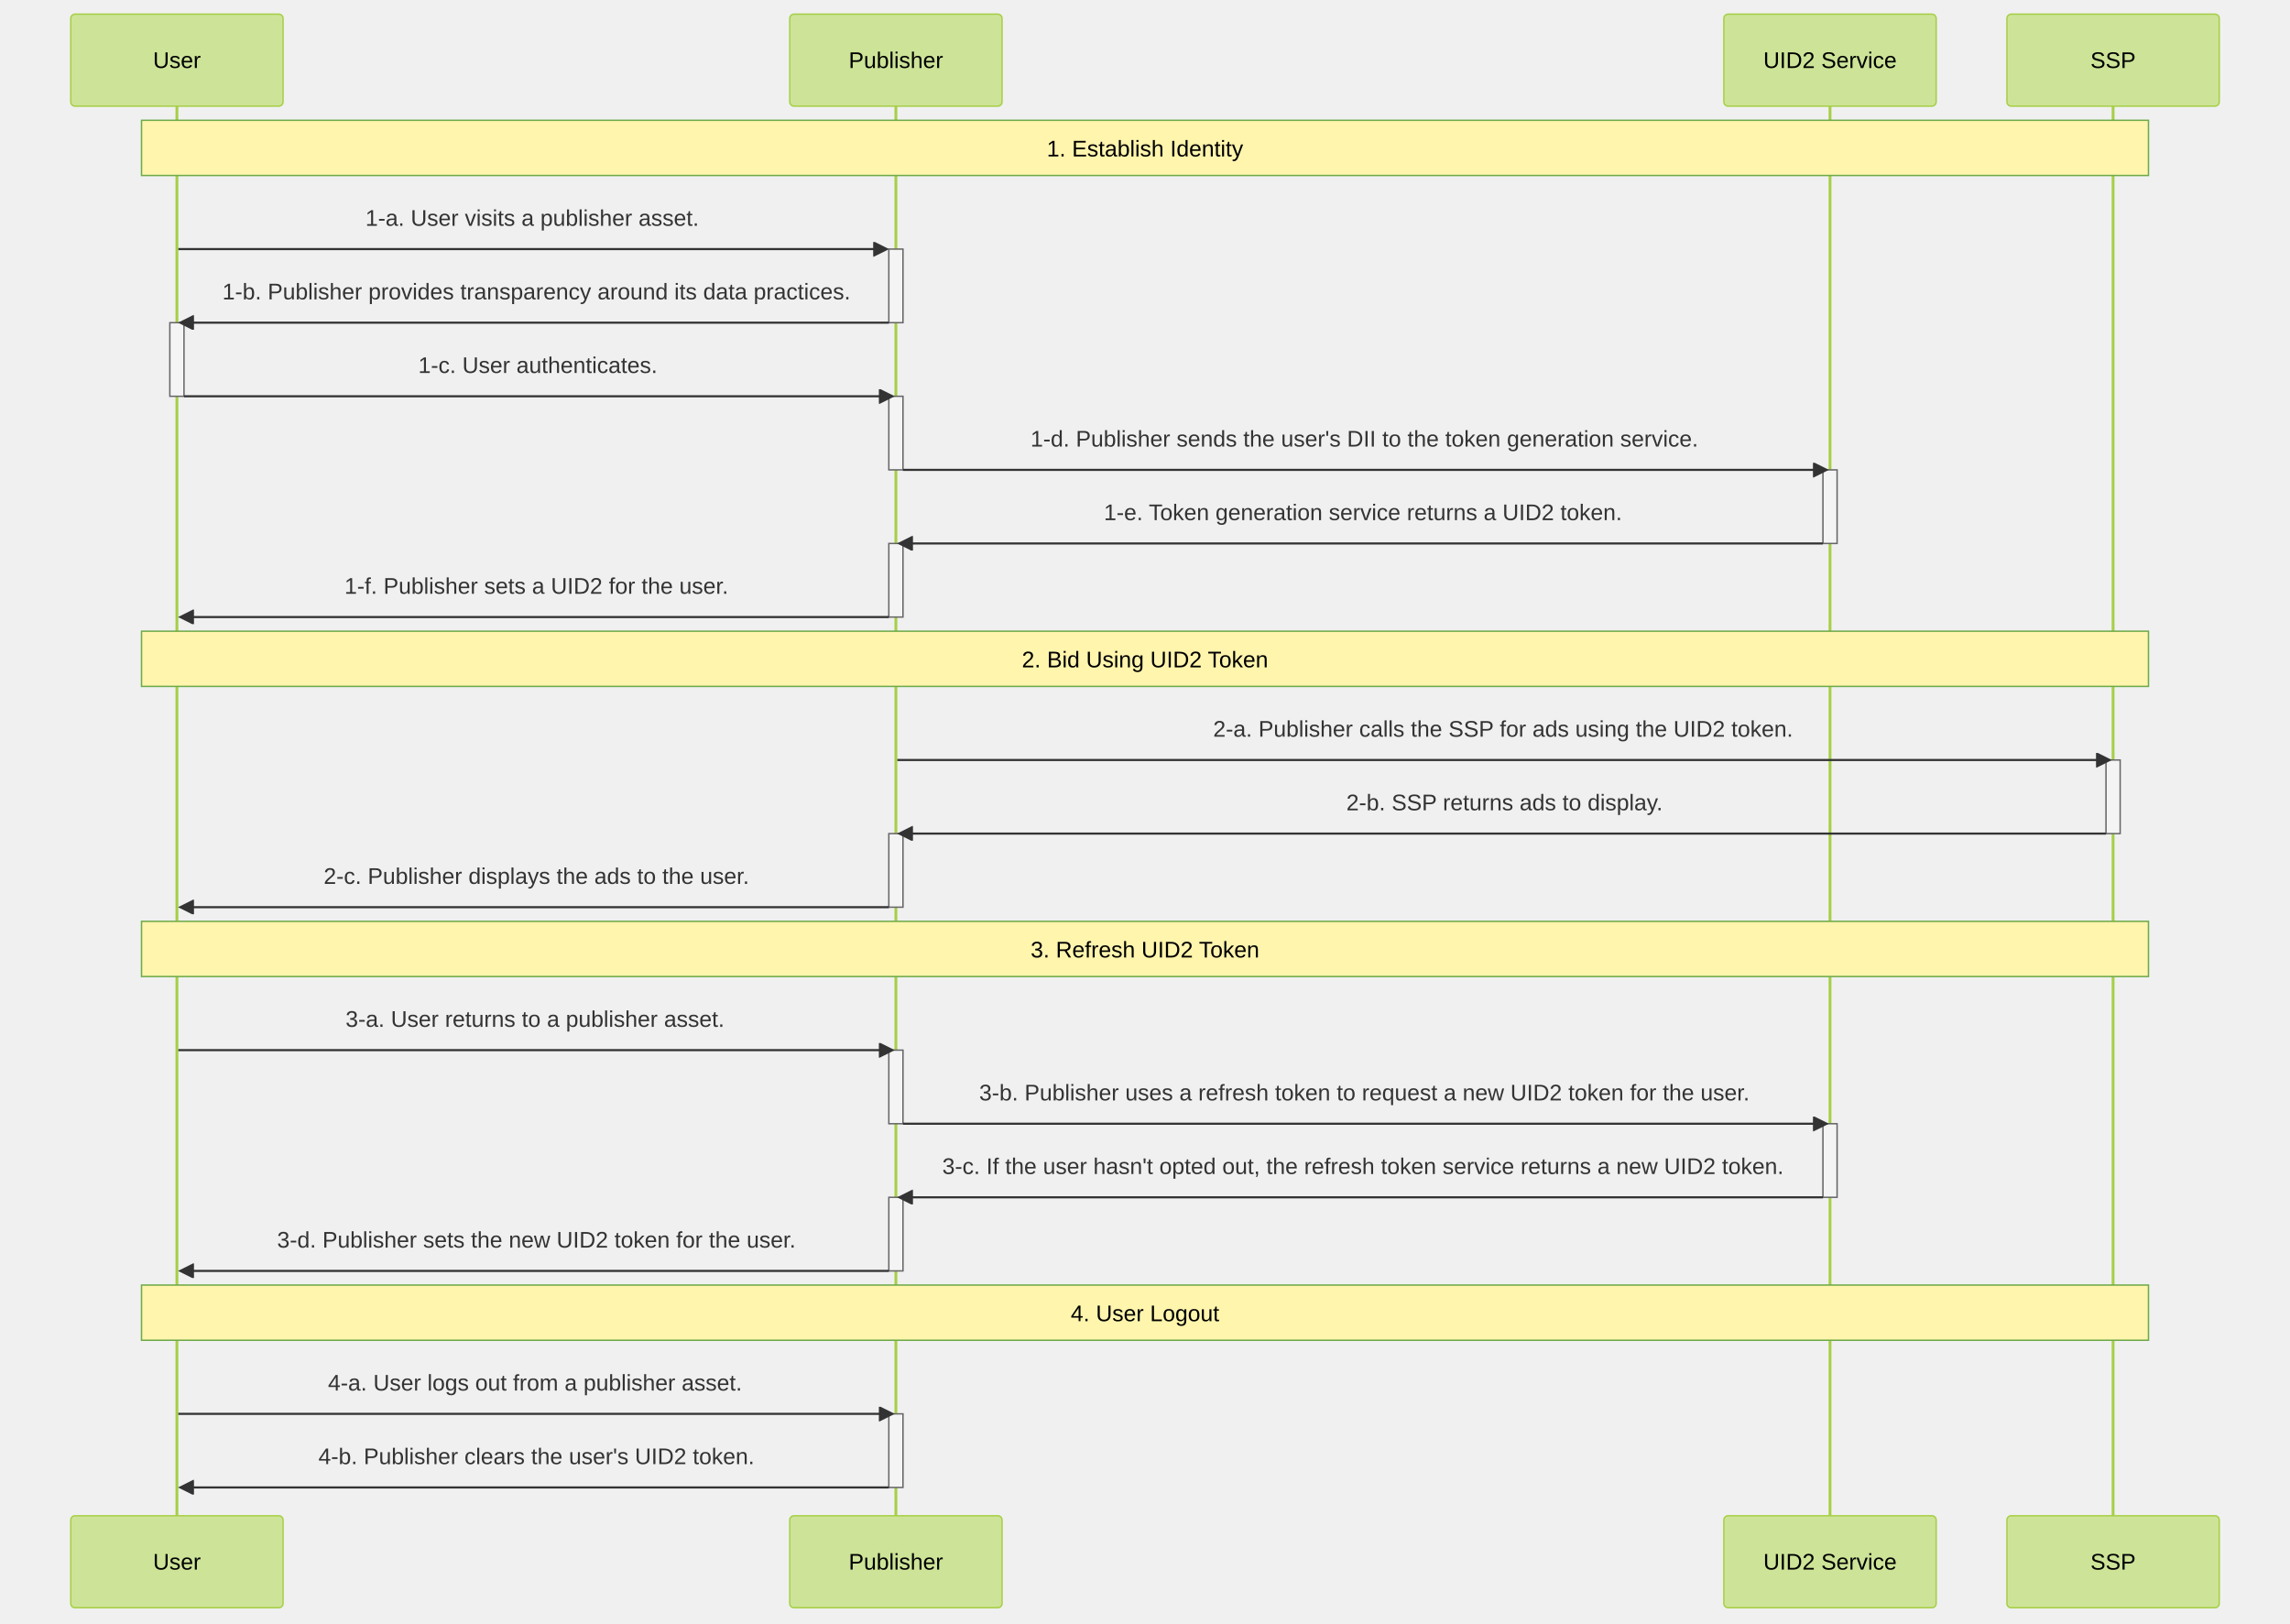
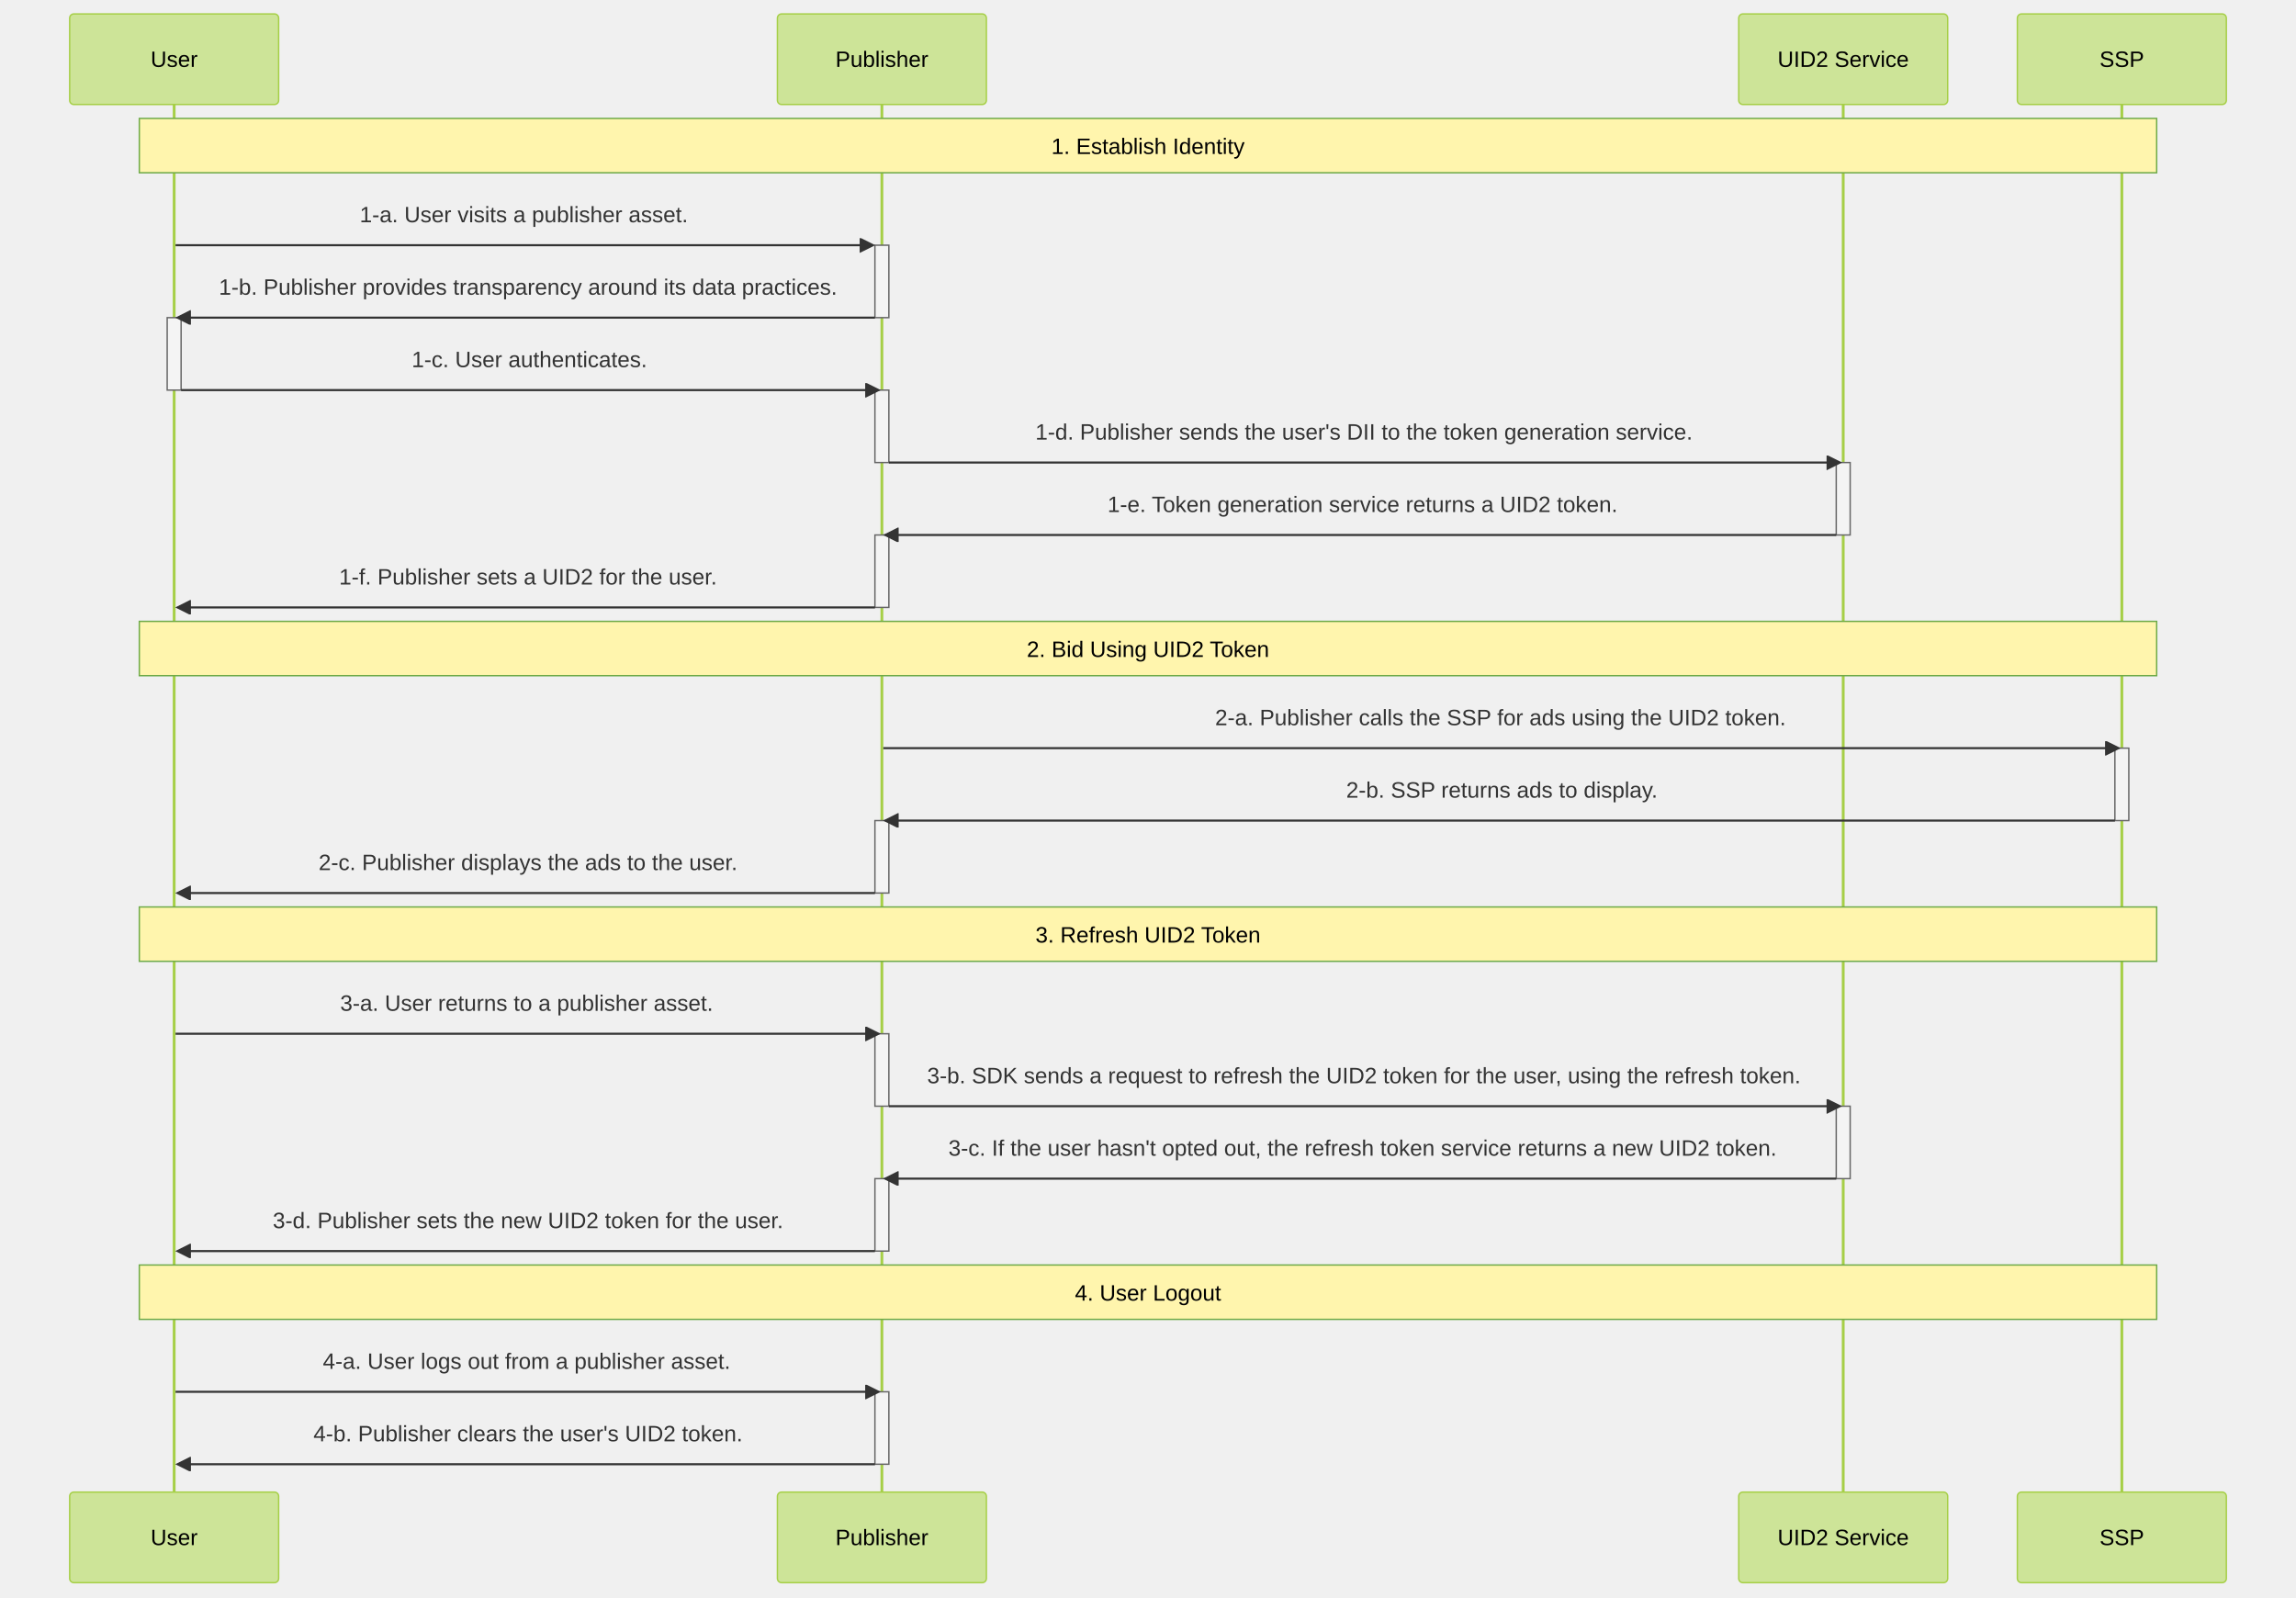
- <svg xmlns="http://www.w3.org/2000/svg" aria-roledescription="sequence" role="graphics-document document" viewBox="-50 -10 1618 1147" style="max-width: 100%;" width="100%" id="graph-div" height="100%">
+ <svg xmlns="http://www.w3.org/2000/svg" aria-roledescription="sequence" role="graphics-document document" viewBox="-50 -10 1648 1147" style="max-width: 100%;" width="100%" id="graph-div" height="100%">
  <g>
-     <rect class="actor actor-bottom" ry="3" rx="3" name="SSP" height="65" width="150" stroke="#666" fill="#eaeaea" y="1061" x="1368" />
-     <text style="text-anchor: middle; font-size: 16px; font-weight: 400;" class="actor" alignment-baseline="central" dominant-baseline="central" y="1093.5" x="1443">
-       <tspan dy="0" x="1443">SSP</tspan>
+     <rect class="actor actor-bottom" ry="3" rx="3" name="SSP" height="65" width="150" stroke="#666" fill="#eaeaea" y="1061" x="1398" />
+     <text style="text-anchor: middle; font-size: 16px; font-weight: 400;" class="actor" alignment-baseline="central" dominant-baseline="central" y="1093.5" x="1473">
+       <tspan dy="0" x="1473">SSP</tspan>
    </text>
  </g>
  <g>
-     <rect class="actor actor-bottom" ry="3" rx="3" name="UID2" height="65" width="150" stroke="#666" fill="#eaeaea" y="1061" x="1168" />
-     <text style="text-anchor: middle; font-size: 16px; font-weight: 400;" class="actor" alignment-baseline="central" dominant-baseline="central" y="1093.5" x="1243">
-       <tspan dy="0" x="1243">UID2 Service</tspan>
+     <rect class="actor actor-bottom" ry="3" rx="3" name="UID2" height="65" width="150" stroke="#666" fill="#eaeaea" y="1061" x="1198" />
+     <text style="text-anchor: middle; font-size: 16px; font-weight: 400;" class="actor" alignment-baseline="central" dominant-baseline="central" y="1093.5" x="1273">
+       <tspan dy="0" x="1273">UID2 Service</tspan>
    </text>
  </g>
  <g>
    <rect class="actor actor-bottom" ry="3" rx="3" name="P" height="65" width="150" stroke="#666" fill="#eaeaea" y="1061" x="508" />
    <text style="text-anchor: middle; font-size: 16px; font-weight: 400;" class="actor" alignment-baseline="central" dominant-baseline="central" y="1093.5" x="583">
      <tspan dy="0" x="583">Publisher</tspan>
    </text>
  </g>
  <g>
    <rect class="actor actor-bottom" ry="3" rx="3" name="U" height="65" width="150" stroke="#666" fill="#eaeaea" y="1061" x="0" />
    <text style="text-anchor: middle; font-size: 16px; font-weight: 400;" class="actor" alignment-baseline="central" dominant-baseline="central" y="1093.5" x="75">
      <tspan dy="0" x="75">User</tspan>
    </text>
  </g>
  <g>
-     <line stroke="#999" stroke-width="0.5px" class="200" y2="1061" x2="1443" y1="5" x1="1443" id="actor7" />
-     <g id="root-7">
-       <rect class="actor actor-top" ry="3" rx="3" name="SSP" height="65" width="150" stroke="#666" fill="#eaeaea" y="0" x="1368" />
-       <text style="text-anchor: middle; font-size: 16px; font-weight: 400;" class="actor" alignment-baseline="central" dominant-baseline="central" y="32.5" x="1443">
-         <tspan dy="0" x="1443">SSP</tspan>
+     <line stroke="#999" stroke-width="0.5px" class="200" y2="1061" x2="1473" y1="5" x1="1473" id="actor339" />
+     <g id="root-339">
+       <rect class="actor actor-top" ry="3" rx="3" name="SSP" height="65" width="150" stroke="#666" fill="#eaeaea" y="0" x="1398" />
+       <text style="text-anchor: middle; font-size: 16px; font-weight: 400;" class="actor" alignment-baseline="central" dominant-baseline="central" y="32.5" x="1473">
+         <tspan dy="0" x="1473">SSP</tspan>
      </text>
    </g>
  </g>
  <g>
-     <line stroke="#999" stroke-width="0.5px" class="200" y2="1061" x2="1243" y1="5" x1="1243" id="actor6" />
-     <g id="root-6">
-       <rect class="actor actor-top" ry="3" rx="3" name="UID2" height="65" width="150" stroke="#666" fill="#eaeaea" y="0" x="1168" />
-       <text style="text-anchor: middle; font-size: 16px; font-weight: 400;" class="actor" alignment-baseline="central" dominant-baseline="central" y="32.5" x="1243">
-         <tspan dy="0" x="1243">UID2 Service</tspan>
+     <line stroke="#999" stroke-width="0.5px" class="200" y2="1061" x2="1273" y1="5" x1="1273" id="actor338" />
+     <g id="root-338">
+       <rect class="actor actor-top" ry="3" rx="3" name="UID2" height="65" width="150" stroke="#666" fill="#eaeaea" y="0" x="1198" />
+       <text style="text-anchor: middle; font-size: 16px; font-weight: 400;" class="actor" alignment-baseline="central" dominant-baseline="central" y="32.5" x="1273">
+         <tspan dy="0" x="1273">UID2 Service</tspan>
      </text>
    </g>
  </g>
  <g>
-     <line stroke="#999" stroke-width="0.5px" class="200" y2="1061" x2="583" y1="5" x1="583" id="actor5" />
-     <g id="root-5">
+     <line stroke="#999" stroke-width="0.5px" class="200" y2="1061" x2="583" y1="5" x1="583" id="actor337" />
+     <g id="root-337">
      <rect class="actor actor-top" ry="3" rx="3" name="P" height="65" width="150" stroke="#666" fill="#eaeaea" y="0" x="508" />
      <text style="text-anchor: middle; font-size: 16px; font-weight: 400;" class="actor" alignment-baseline="central" dominant-baseline="central" y="32.5" x="583">
        <tspan dy="0" x="583">Publisher</tspan>
      </text>
    </g>
  </g>
  <g>
-     <line stroke="#999" stroke-width="0.5px" class="200" y2="1061" x2="75" y1="5" x1="75" id="actor4" />
-     <g id="root-4">
+     <line stroke="#999" stroke-width="0.5px" class="200" y2="1061" x2="75" y1="5" x1="75" id="actor336" />
+     <g id="root-336">
      <rect class="actor actor-top" ry="3" rx="3" name="U" height="65" width="150" stroke="#666" fill="#eaeaea" y="0" x="0" />
      <text style="text-anchor: middle; font-size: 16px; font-weight: 400;" class="actor" alignment-baseline="central" dominant-baseline="central" y="32.5" x="75">
        <tspan dy="0" x="75">User</tspan>
      </text>
    </g>
  </g>
  <style>#graph-div{font-family:"trebuchet ms",verdana,arial,sans-serif;font-size:16px;fill:#000000;}#graph-div .error-icon{fill:#552222;}#graph-div .error-text{fill:#552222;stroke:#552222;}#graph-div .edge-thickness-normal{stroke-width:2px;}#graph-div .edge-thickness-thick{stroke-width:3.5px;}#graph-div .edge-pattern-solid{stroke-dasharray:0;}#graph-div .edge-pattern-dashed{stroke-dasharray:3;}#graph-div .edge-pattern-dotted{stroke-dasharray:2;}#graph-div .marker{fill:#000000;stroke:#000000;}#graph-div .marker.cross{stroke:#000000;}#graph-div svg{font-family:"trebuchet ms",verdana,arial,sans-serif;font-size:16px;}#graph-div .actor{stroke:hsl(78.158, 58.462%, 54.51%);fill:#cde498;}#graph-div text.actor&gt;tspan{fill:black;stroke:none;}#graph-div .actor-line{stroke:grey;}#graph-div .messageLine0{stroke-width:1.5;stroke-dasharray:none;stroke:#333;}#graph-div .messageLine1{stroke-width:1.5;stroke-dasharray:2,2;stroke:#333;}#graph-div #arrowhead path{fill:#333;stroke:#333;}#graph-div .sequenceNumber{fill:white;}#graph-div #sequencenumber{fill:#333;}#graph-div #crosshead path{fill:#333;stroke:#333;}#graph-div .messageText{fill:#333;stroke:none;}#graph-div .labelBox{stroke:#326932;fill:#cde498;}#graph-div .labelText,#graph-div .labelText&gt;tspan{fill:black;stroke:none;}#graph-div .loopText,#graph-div .loopText&gt;tspan{fill:black;stroke:none;}#graph-div .loopLine{stroke-width:2px;stroke-dasharray:2,2;stroke:#326932;fill:#326932;}#graph-div .note{stroke:#6eaa49;fill:#fff5ad;}#graph-div .noteText,#graph-div .noteText&gt;tspan{fill:black;stroke:none;}#graph-div .activation0{fill:#f4f4f4;stroke:#666;}#graph-div .activation1{fill:#f4f4f4;stroke:#666;}#graph-div .activation2{fill:#f4f4f4;stroke:#666;}#graph-div .actorPopupMenu{position:absolute;}#graph-div .actorPopupMenuPanel{position:absolute;fill:#cde498;box-shadow:0px 8px 16px 0px rgba(0,0,0,0.2);filter:drop-shadow(3px 5px 2px rgb(0 0 0 / 0.4));}#graph-div .actor-man line{stroke:hsl(78.158, 58.462%, 54.51%);fill:#cde498;}#graph-div .actor-man circle,#graph-div line{stroke:hsl(78.158, 58.462%, 54.51%);fill:#cde498;stroke-width:2px;}#graph-div :root{--mermaid-font-family:"trebuchet ms",verdana,arial,sans-serif;}</style>
  <g />
  <defs>
    <symbol height="24" width="24" id="computer">
      <path d="M2 2v13h20v-13h-20zm18 11h-16v-9h16v9zm-10.228 6l.466-1h3.524l.467 1h-4.457zm14.228 3h-24l2-6h2.104l-1.33 4h18.45l-1.297-4h2.073l2 6zm-5-10h-14v-7h14v7z" transform="scale(.5)" />
    </symbol>
  </defs>
  <defs>
    <symbol clip-rule="evenodd" fill-rule="evenodd" id="database">
      <path d="M12.258.001l.256.004.255.005.253.008.251.01.249.012.247.015.246.016.242.019.241.02.239.023.236.024.233.027.231.028.229.031.225.032.223.034.22.036.217.038.214.04.211.041.208.043.205.045.201.046.198.048.194.05.191.051.187.053.183.054.18.056.175.057.172.059.168.06.163.061.16.063.155.064.15.066.074.033.073.033.071.034.07.034.069.035.068.035.067.035.066.035.064.036.064.036.062.036.06.036.06.037.058.037.058.037.055.038.055.038.053.038.052.038.051.039.05.039.048.039.047.039.045.04.044.04.043.04.041.04.04.041.039.041.037.041.036.041.034.041.033.042.032.042.03.042.029.042.027.042.026.043.024.043.023.043.021.043.02.043.018.044.017.043.015.044.013.044.012.044.011.045.009.044.007.045.006.045.004.045.002.045.001.045v17l-.001.045-.002.045-.004.045-.006.045-.007.045-.009.044-.011.045-.012.044-.013.044-.015.044-.017.043-.018.044-.02.043-.021.043-.023.043-.024.043-.026.043-.027.042-.029.042-.03.042-.032.042-.033.042-.034.041-.036.041-.037.041-.039.041-.04.041-.041.04-.043.04-.044.04-.045.04-.047.039-.048.039-.05.039-.051.039-.052.038-.053.038-.055.038-.055.038-.058.037-.058.037-.06.037-.06.036-.062.036-.064.036-.064.036-.066.035-.067.035-.068.035-.069.035-.07.034-.071.034-.073.033-.074.033-.15.066-.155.064-.16.063-.163.061-.168.06-.172.059-.175.057-.18.056-.183.054-.187.053-.191.051-.194.05-.198.048-.201.046-.205.045-.208.043-.211.041-.214.04-.217.038-.22.036-.223.034-.225.032-.229.031-.231.028-.233.027-.236.024-.239.023-.241.02-.242.019-.246.016-.247.015-.249.012-.251.01-.253.008-.255.005-.256.004-.258.001-.258-.001-.256-.004-.255-.005-.253-.008-.251-.01-.249-.012-.247-.015-.245-.016-.243-.019-.241-.02-.238-.023-.236-.024-.234-.027-.231-.028-.228-.031-.226-.032-.223-.034-.22-.036-.217-.038-.214-.04-.211-.041-.208-.043-.204-.045-.201-.046-.198-.048-.195-.05-.19-.051-.187-.053-.184-.054-.179-.056-.176-.057-.172-.059-.167-.06-.164-.061-.159-.063-.155-.064-.151-.066-.074-.033-.072-.033-.072-.034-.07-.034-.069-.035-.068-.035-.067-.035-.066-.035-.064-.036-.063-.036-.062-.036-.061-.036-.06-.037-.058-.037-.057-.037-.056-.038-.055-.038-.053-.038-.052-.038-.051-.039-.049-.039-.049-.039-.046-.039-.046-.04-.044-.04-.043-.04-.041-.04-.04-.041-.039-.041-.037-.041-.036-.041-.034-.041-.033-.042-.032-.042-.03-.042-.029-.042-.027-.042-.026-.043-.024-.043-.023-.043-.021-.043-.02-.043-.018-.044-.017-.043-.015-.044-.013-.044-.012-.044-.011-.045-.009-.044-.007-.045-.006-.045-.004-.045-.002-.045-.001-.045v-17l.001-.045.002-.045.004-.045.006-.045.007-.045.009-.044.011-.045.012-.044.013-.044.015-.044.017-.043.018-.044.02-.043.021-.043.023-.043.024-.043.026-.043.027-.042.029-.042.03-.042.032-.042.033-.042.034-.041.036-.041.037-.041.039-.041.04-.041.041-.04.043-.04.044-.04.046-.04.046-.039.049-.039.049-.039.051-.039.052-.038.053-.038.055-.038.056-.038.057-.037.058-.037.06-.037.061-.036.062-.036.063-.036.064-.036.066-.035.067-.035.068-.035.069-.035.07-.034.072-.034.072-.033.074-.033.151-.066.155-.064.159-.063.164-.061.167-.06.172-.059.176-.057.179-.056.184-.054.187-.053.19-.051.195-.05.198-.048.201-.046.204-.045.208-.043.211-.041.214-.04.217-.038.22-.036.223-.034.226-.032.228-.031.231-.028.234-.027.236-.024.238-.023.241-.02.243-.019.245-.016.247-.015.249-.012.251-.01.253-.008.255-.005.256-.004.258-.001.258.001zm-9.258 20.499v.01l.001.021.003.021.004.022.005.021.006.022.007.022.009.023.01.022.011.023.012.023.013.023.015.023.016.024.017.023.018.024.019.024.021.024.022.025.023.024.024.025.052.049.056.05.061.051.066.051.07.051.075.051.079.052.084.052.088.052.092.052.097.052.102.051.105.052.11.052.114.051.119.051.123.051.127.05.131.05.135.05.139.048.144.049.147.047.152.047.155.047.16.045.163.045.167.043.171.043.176.041.178.041.183.039.187.039.19.037.194.035.197.035.202.033.204.031.209.03.212.029.216.027.219.025.222.024.226.021.23.02.233.018.236.016.24.015.243.012.246.01.249.008.253.005.256.004.259.001.26-.001.257-.004.254-.005.25-.008.247-.011.244-.012.241-.014.237-.016.233-.018.231-.021.226-.021.224-.024.22-.026.216-.027.212-.028.21-.031.205-.031.202-.034.198-.034.194-.036.191-.037.187-.039.183-.04.179-.04.175-.042.172-.043.168-.044.163-.045.16-.046.155-.046.152-.047.148-.048.143-.049.139-.049.136-.05.131-.05.126-.05.123-.051.118-.052.114-.051.11-.052.106-.052.101-.052.096-.052.092-.052.088-.053.083-.051.079-.052.074-.052.07-.051.065-.051.06-.051.056-.05.051-.05.023-.024.023-.025.021-.024.02-.024.019-.024.018-.024.017-.024.015-.023.014-.024.013-.023.012-.023.01-.023.01-.022.008-.022.006-.022.006-.022.004-.022.004-.021.001-.021.001-.021v-4.127l-.077.055-.08.053-.083.054-.085.053-.087.052-.09.052-.093.051-.095.05-.097.05-.1.049-.102.049-.105.048-.106.047-.109.047-.111.046-.114.045-.115.045-.118.044-.12.043-.122.042-.124.042-.126.041-.128.04-.13.04-.132.038-.134.038-.135.037-.138.037-.139.035-.142.035-.143.034-.144.033-.147.032-.148.031-.15.03-.151.03-.153.029-.154.027-.156.027-.158.026-.159.025-.161.024-.162.023-.163.022-.165.021-.166.02-.167.019-.169.018-.169.017-.171.016-.173.015-.173.014-.175.013-.175.012-.177.011-.178.01-.179.008-.179.008-.181.006-.182.005-.182.004-.184.003-.184.002h-.37l-.184-.002-.184-.003-.182-.004-.182-.005-.181-.006-.179-.008-.179-.008-.178-.01-.176-.011-.176-.012-.175-.013-.173-.014-.172-.015-.171-.016-.17-.017-.169-.018-.167-.019-.166-.02-.165-.021-.163-.022-.162-.023-.161-.024-.159-.025-.157-.026-.156-.027-.155-.027-.153-.029-.151-.03-.15-.03-.148-.031-.146-.032-.145-.033-.143-.034-.141-.035-.14-.035-.137-.037-.136-.037-.134-.038-.132-.038-.13-.04-.128-.04-.126-.041-.124-.042-.122-.042-.12-.044-.117-.043-.116-.045-.113-.045-.112-.046-.109-.047-.106-.047-.105-.048-.102-.049-.1-.049-.097-.05-.095-.05-.093-.052-.09-.051-.087-.052-.085-.053-.083-.054-.08-.054-.077-.054v4.127zm0-5.654v.011l.001.021.003.021.004.021.005.022.006.022.007.022.009.022.01.022.011.023.012.023.013.023.015.024.016.023.017.024.018.024.019.024.021.024.022.024.023.025.024.024.052.05.056.05.061.05.066.051.07.051.075.052.079.051.084.052.088.052.092.052.097.052.102.052.105.052.11.051.114.051.119.052.123.05.127.051.131.05.135.049.139.049.144.048.147.048.152.047.155.046.16.045.163.045.167.044.171.042.176.042.178.04.183.04.187.038.19.037.194.036.197.034.202.033.204.032.209.03.212.028.216.027.219.025.222.024.226.022.23.02.233.018.236.016.24.014.243.012.246.01.249.008.253.006.256.003.259.001.26-.001.257-.003.254-.006.25-.008.247-.01.244-.012.241-.015.237-.016.233-.018.231-.02.226-.022.224-.024.22-.025.216-.027.212-.029.21-.03.205-.032.202-.033.198-.035.194-.036.191-.037.187-.039.183-.039.179-.041.175-.042.172-.043.168-.044.163-.045.16-.045.155-.047.152-.047.148-.048.143-.048.139-.05.136-.049.131-.05.126-.051.123-.051.118-.051.114-.052.11-.052.106-.052.101-.052.096-.052.092-.052.088-.052.083-.052.079-.052.074-.051.07-.052.065-.051.06-.05.056-.051.051-.049.023-.025.023-.024.021-.025.02-.024.019-.024.018-.024.017-.024.015-.023.014-.023.013-.024.012-.022.01-.023.01-.023.008-.022.006-.022.006-.022.004-.021.004-.022.001-.021.001-.021v-4.139l-.077.054-.08.054-.083.054-.085.052-.087.053-.09.051-.093.051-.095.051-.097.05-.1.049-.102.049-.105.048-.106.047-.109.047-.111.046-.114.045-.115.044-.118.044-.12.044-.122.042-.124.042-.126.041-.128.04-.13.039-.132.039-.134.038-.135.037-.138.036-.139.036-.142.035-.143.033-.144.033-.147.033-.148.031-.15.03-.151.03-.153.028-.154.028-.156.027-.158.026-.159.025-.161.024-.162.023-.163.022-.165.021-.166.02-.167.019-.169.018-.169.017-.171.016-.173.015-.173.014-.175.013-.175.012-.177.011-.178.009-.179.009-.179.007-.181.007-.182.005-.182.004-.184.003-.184.002h-.37l-.184-.002-.184-.003-.182-.004-.182-.005-.181-.007-.179-.007-.179-.009-.178-.009-.176-.011-.176-.012-.175-.013-.173-.014-.172-.015-.171-.016-.17-.017-.169-.018-.167-.019-.166-.02-.165-.021-.163-.022-.162-.023-.161-.024-.159-.025-.157-.026-.156-.027-.155-.028-.153-.028-.151-.03-.15-.03-.148-.031-.146-.033-.145-.033-.143-.033-.141-.035-.14-.036-.137-.036-.136-.037-.134-.038-.132-.039-.13-.039-.128-.04-.126-.041-.124-.042-.122-.043-.12-.043-.117-.044-.116-.044-.113-.046-.112-.046-.109-.046-.106-.047-.105-.048-.102-.049-.1-.049-.097-.05-.095-.051-.093-.051-.09-.051-.087-.053-.085-.052-.083-.054-.08-.054-.077-.054v4.139zm0-5.666v.011l.001.02.003.022.004.021.005.022.006.021.007.022.009.023.01.022.011.023.012.023.013.023.015.023.016.024.017.024.018.023.019.024.021.025.022.024.023.024.024.025.052.05.056.05.061.05.066.051.07.051.075.052.079.051.084.052.088.052.092.052.097.052.102.052.105.051.11.052.114.051.119.051.123.051.127.05.131.05.135.05.139.049.144.048.147.048.152.047.155.046.16.045.163.045.167.043.171.043.176.042.178.04.183.04.187.038.19.037.194.036.197.034.202.033.204.032.209.03.212.028.216.027.219.025.222.024.226.021.23.02.233.018.236.017.24.014.243.012.246.01.249.008.253.006.256.003.259.001.26-.001.257-.003.254-.006.25-.008.247-.01.244-.013.241-.014.237-.016.233-.018.231-.02.226-.022.224-.024.22-.025.216-.027.212-.029.21-.03.205-.032.202-.033.198-.035.194-.036.191-.037.187-.039.183-.039.179-.041.175-.042.172-.043.168-.044.163-.045.16-.045.155-.047.152-.047.148-.048.143-.049.139-.049.136-.049.131-.051.126-.05.123-.051.118-.052.114-.051.11-.052.106-.052.101-.052.096-.052.092-.052.088-.052.083-.052.079-.052.074-.052.07-.051.065-.051.06-.051.056-.05.051-.049.023-.025.023-.025.021-.024.02-.024.019-.024.018-.024.017-.024.015-.023.014-.024.013-.023.012-.023.01-.022.01-.023.008-.022.006-.022.006-.022.004-.022.004-.021.001-.021.001-.021v-4.153l-.077.054-.08.054-.083.053-.085.053-.087.053-.09.051-.093.051-.095.051-.097.05-.1.049-.102.048-.105.048-.106.048-.109.046-.111.046-.114.046-.115.044-.118.044-.12.043-.122.043-.124.042-.126.041-.128.04-.13.039-.132.039-.134.038-.135.037-.138.036-.139.036-.142.034-.143.034-.144.033-.147.032-.148.032-.15.03-.151.03-.153.028-.154.028-.156.027-.158.026-.159.024-.161.024-.162.023-.163.023-.165.021-.166.02-.167.019-.169.018-.169.017-.171.016-.173.015-.173.014-.175.013-.175.012-.177.01-.178.01-.179.009-.179.007-.181.006-.182.006-.182.004-.184.003-.184.001-.185.001-.185-.001-.184-.001-.184-.003-.182-.004-.182-.006-.181-.006-.179-.007-.179-.009-.178-.01-.176-.01-.176-.012-.175-.013-.173-.014-.172-.015-.171-.016-.17-.017-.169-.018-.167-.019-.166-.02-.165-.021-.163-.023-.162-.023-.161-.024-.159-.024-.157-.026-.156-.027-.155-.028-.153-.028-.151-.03-.15-.03-.148-.032-.146-.032-.145-.033-.143-.034-.141-.034-.14-.036-.137-.036-.136-.037-.134-.038-.132-.039-.13-.039-.128-.041-.126-.041-.124-.041-.122-.043-.12-.043-.117-.044-.116-.044-.113-.046-.112-.046-.109-.046-.106-.048-.105-.048-.102-.048-.1-.05-.097-.049-.095-.051-.093-.051-.09-.052-.087-.052-.085-.053-.083-.053-.08-.054-.077-.054v4.153zm8.74-8.179l-.257.004-.254.005-.25.008-.247.011-.244.012-.241.014-.237.016-.233.018-.231.021-.226.022-.224.023-.22.026-.216.027-.212.028-.21.031-.205.032-.202.033-.198.034-.194.036-.191.038-.187.038-.183.04-.179.041-.175.042-.172.043-.168.043-.163.045-.16.046-.155.046-.152.048-.148.048-.143.048-.139.049-.136.05-.131.05-.126.051-.123.051-.118.051-.114.052-.11.052-.106.052-.101.052-.096.052-.092.052-.088.052-.083.052-.079.052-.074.051-.07.052-.065.051-.06.05-.056.05-.051.05-.023.025-.023.024-.021.024-.02.025-.019.024-.018.024-.017.023-.015.024-.014.023-.013.023-.012.023-.01.023-.01.022-.008.022-.006.023-.006.021-.004.022-.004.021-.001.021-.001.021.001.021.001.021.004.021.004.022.006.021.006.023.008.022.01.022.01.023.012.023.013.023.014.023.015.024.017.023.018.024.019.024.02.025.021.024.023.024.023.025.051.05.056.05.06.05.065.051.07.052.074.051.079.052.083.052.088.052.092.052.096.052.101.052.106.052.11.052.114.052.118.051.123.051.126.051.131.05.136.05.139.049.143.048.148.048.152.048.155.046.16.046.163.045.168.043.172.043.175.042.179.041.183.04.187.038.191.038.194.036.198.034.202.033.205.032.21.031.212.028.216.027.22.026.224.023.226.022.231.021.233.018.237.016.241.014.244.012.247.011.25.008.254.005.257.004.26.001.26-.001.257-.004.254-.005.25-.008.247-.011.244-.012.241-.014.237-.016.233-.018.231-.021.226-.022.224-.023.22-.026.216-.027.212-.028.21-.031.205-.032.202-.033.198-.034.194-.036.191-.038.187-.038.183-.04.179-.041.175-.042.172-.043.168-.043.163-.045.16-.046.155-.046.152-.048.148-.048.143-.048.139-.049.136-.05.131-.05.126-.051.123-.051.118-.051.114-.052.11-.052.106-.052.101-.052.096-.052.092-.052.088-.052.083-.052.079-.052.074-.051.07-.052.065-.051.06-.05.056-.05.051-.05.023-.025.023-.024.021-.024.02-.025.019-.024.018-.024.017-.023.015-.024.014-.023.013-.023.012-.023.01-.023.01-.022.008-.022.006-.023.006-.021.004-.022.004-.021.001-.021.001-.021-.001-.021-.001-.021-.004-.021-.004-.022-.006-.021-.006-.023-.008-.022-.01-.022-.01-.023-.012-.023-.013-.023-.014-.023-.015-.024-.017-.023-.018-.024-.019-.024-.02-.025-.021-.024-.023-.024-.023-.025-.051-.05-.056-.05-.06-.05-.065-.051-.07-.052-.074-.051-.079-.052-.083-.052-.088-.052-.092-.052-.096-.052-.101-.052-.106-.052-.11-.052-.114-.052-.118-.051-.123-.051-.126-.051-.131-.05-.136-.05-.139-.049-.143-.048-.148-.048-.152-.048-.155-.046-.16-.046-.163-.045-.168-.043-.172-.043-.175-.042-.179-.041-.183-.04-.187-.038-.191-.038-.194-.036-.198-.034-.202-.033-.205-.032-.21-.031-.212-.028-.216-.027-.22-.026-.224-.023-.226-.022-.231-.021-.233-.018-.237-.016-.241-.014-.244-.012-.247-.011-.25-.008-.254-.005-.257-.004-.26-.001-.26.001z" transform="scale(.5)" />
    </symbol>
  </defs>
  <defs>
    <symbol height="24" width="24" id="clock">
      <path d="M12 2c5.514 0 10 4.486 10 10s-4.486 10-10 10-10-4.486-10-10 4.486-10 10-10zm0-2c-6.627 0-12 5.373-12 12s5.373 12 12 12 12-5.373 12-12-5.373-12-12-12zm5.848 12.459c.202.038.202.333.001.372-1.907.361-6.045 1.111-6.547 1.111-.719 0-1.301-.582-1.301-1.301 0-.512.77-5.447 1.125-7.445.034-.192.312-.181.343.014l.985 6.238 5.394 1.011z" transform="scale(.5)" />
    </symbol>
  </defs>
  <defs>
    <marker orient="auto" markerHeight="12" markerWidth="12" markerUnits="userSpaceOnUse" refY="5" refX="7.9" id="arrowhead">
      <path d="M 0 0 L 10 5 L 0 10 z" />
    </marker>
  </defs>
  <defs>
    <marker refY="4.5" refX="4" orient="auto" markerHeight="8" markerWidth="15" id="crosshead">
      <path style="stroke-dasharray: 0, 0;" d="M 1,2 L 6,7 M 6,2 L 1,7" stroke-width="1pt" stroke="#000000" fill="none" />
    </marker>
  </defs>
  <defs>
    <marker orient="auto" markerHeight="28" markerWidth="20" refY="7" refX="15.5" id="filled-head">
      <path d="M 18,7 L9,13 L14,7 L9,1 Z" />
    </marker>
  </defs>
  <defs>
    <marker orient="auto" markerHeight="40" markerWidth="60" refY="15" refX="15" id="sequencenumber">
      <circle r="6" cy="15" cx="15" />
    </marker>
  </defs>
  <g>
-     <rect class="note" ry="0" rx="0" height="39" width="1418" stroke="#666" fill="#EDF2AE" y="75" x="50" />
-     <text style="font-size: 16px; font-weight: 400;" dy="1em" class="noteText" alignment-baseline="middle" dominant-baseline="middle" text-anchor="middle" y="80" x="759">
-       <tspan x="759">1. Establish Identity</tspan>
+     <rect class="note" ry="0" rx="0" height="39" width="1448" stroke="#666" fill="#EDF2AE" y="75" x="50" />
+     <text style="font-size: 16px; font-weight: 400;" dy="1em" class="noteText" alignment-baseline="middle" dominant-baseline="middle" text-anchor="middle" y="80" x="774">
+       <tspan x="774">1. Establish Identity</tspan>
    </text>
  </g>
  <g>
    <rect class="activation0" ry="0" rx="0" height="52" width="10" stroke="#666" fill="#EDF2AE" y="166" x="578" />
  </g>
  <g>
    <rect class="activation0" ry="0" rx="0" height="52" width="10" stroke="#666" fill="#EDF2AE" y="218" x="70" />
  </g>
  <g>
    <rect class="activation0" ry="0" rx="0" height="52" width="10" stroke="#666" fill="#EDF2AE" y="270" x="578" />
  </g>
  <g>
-     <rect class="activation0" ry="0" rx="0" height="52" width="10" stroke="#666" fill="#EDF2AE" y="322" x="1238" />
+     <rect class="activation0" ry="0" rx="0" height="52" width="10" stroke="#666" fill="#EDF2AE" y="322" x="1268" />
  </g>
  <g>
    <rect class="activation0" ry="0" rx="0" height="52" width="10" stroke="#666" fill="#EDF2AE" y="374" x="578" />
  </g>
  <g>
-     <rect class="note" ry="0" rx="0" height="39" width="1418" stroke="#666" fill="#EDF2AE" y="436" x="50" />
-     <text style="font-size: 16px; font-weight: 400;" dy="1em" class="noteText" alignment-baseline="middle" dominant-baseline="middle" text-anchor="middle" y="441" x="759">
-       <tspan x="759">2. Bid Using UID2 Token</tspan>
+     <rect class="note" ry="0" rx="0" height="39" width="1448" stroke="#666" fill="#EDF2AE" y="436" x="50" />
+     <text style="font-size: 16px; font-weight: 400;" dy="1em" class="noteText" alignment-baseline="middle" dominant-baseline="middle" text-anchor="middle" y="441" x="774">
+       <tspan x="774">2. Bid Using UID2 Token</tspan>
    </text>
  </g>
  <g>
-     <rect class="activation0" ry="0" rx="0" height="52" width="10" stroke="#666" fill="#EDF2AE" y="527" x="1438" />
+     <rect class="activation0" ry="0" rx="0" height="52" width="10" stroke="#666" fill="#EDF2AE" y="527" x="1468" />
  </g>
  <g>
    <rect class="activation0" ry="0" rx="0" height="52" width="10" stroke="#666" fill="#EDF2AE" y="579" x="578" />
  </g>
  <g>
-     <rect class="note" ry="0" rx="0" height="39" width="1418" stroke="#666" fill="#EDF2AE" y="641" x="50" />
-     <text style="font-size: 16px; font-weight: 400;" dy="1em" class="noteText" alignment-baseline="middle" dominant-baseline="middle" text-anchor="middle" y="646" x="759">
-       <tspan x="759">3. Refresh UID2 Token</tspan>
+     <rect class="note" ry="0" rx="0" height="39" width="1448" stroke="#666" fill="#EDF2AE" y="641" x="50" />
+     <text style="font-size: 16px; font-weight: 400;" dy="1em" class="noteText" alignment-baseline="middle" dominant-baseline="middle" text-anchor="middle" y="646" x="774">
+       <tspan x="774">3. Refresh UID2 Token</tspan>
    </text>
  </g>
  <g>
    <rect class="activation0" ry="0" rx="0" height="52" width="10" stroke="#666" fill="#EDF2AE" y="732" x="578" />
  </g>
  <g>
-     <rect class="activation0" ry="0" rx="0" height="52" width="10" stroke="#666" fill="#EDF2AE" y="784" x="1238" />
+     <rect class="activation0" ry="0" rx="0" height="52" width="10" stroke="#666" fill="#EDF2AE" y="784" x="1268" />
  </g>
  <g>
    <rect class="activation0" ry="0" rx="0" height="52" width="10" stroke="#666" fill="#EDF2AE" y="836" x="578" />
  </g>
  <g>
-     <rect class="note" ry="0" rx="0" height="39" width="1418" stroke="#666" fill="#EDF2AE" y="898" x="50" />
-     <text style="font-size: 16px; font-weight: 400;" dy="1em" class="noteText" alignment-baseline="middle" dominant-baseline="middle" text-anchor="middle" y="903" x="759">
-       <tspan x="759">4. User Logout</tspan>
+     <rect class="note" ry="0" rx="0" height="39" width="1448" stroke="#666" fill="#EDF2AE" y="898" x="50" />
+     <text style="font-size: 16px; font-weight: 400;" dy="1em" class="noteText" alignment-baseline="middle" dominant-baseline="middle" text-anchor="middle" y="903" x="774">
+       <tspan x="774">4. User Logout</tspan>
    </text>
  </g>
  <g>
    <rect class="activation0" ry="0" rx="0" height="52" width="10" stroke="#666" fill="#EDF2AE" y="989" x="578" />
  </g>
  <text style="font-size: 16px; font-weight: 400;" dy="1em" class="messageText" alignment-baseline="middle" dominant-baseline="middle" text-anchor="middle" y="129" x="326">1-a. User visits a publisher asset.</text>
  <line style="fill: none;" marker-end="url(#arrowhead)" stroke="none" stroke-width="2" class="messageLine0" y2="166" x2="575" y1="166" x1="76" />
  <text style="font-size: 16px; font-weight: 400;" dy="1em" class="messageText" alignment-baseline="middle" dominant-baseline="middle" text-anchor="middle" y="181" x="329">1-b. Publisher provides transparency around its data practices.</text>
  <line style="fill: none;" marker-end="url(#arrowhead)" stroke="none" stroke-width="2" class="messageLine0" y2="218" x2="79" y1="218" x1="578" />
  <text style="font-size: 16px; font-weight: 400;" dy="1em" class="messageText" alignment-baseline="middle" dominant-baseline="middle" text-anchor="middle" y="233" x="330">1-c. User authenticates.</text>
  <line style="fill: none;" marker-end="url(#arrowhead)" stroke="none" stroke-width="2" class="messageLine0" y2="270" x2="579" y1="270" x1="80" />
-   <text style="font-size: 16px; font-weight: 400;" dy="1em" class="messageText" alignment-baseline="middle" dominant-baseline="middle" text-anchor="middle" y="285" x="914">1-d. Publisher sends the user's DII to the token generation service.</text>
-   <line style="fill: none;" marker-end="url(#arrowhead)" stroke="none" stroke-width="2" class="messageLine0" y2="322" x2="1239" y1="322" x1="588" />
-   <text style="font-size: 16px; font-weight: 400;" dy="1em" class="messageText" alignment-baseline="middle" dominant-baseline="middle" text-anchor="middle" y="337" x="913">1-e. Token generation service returns a UID2 token.</text>
-   <line style="fill: none;" marker-end="url(#arrowhead)" stroke="none" stroke-width="2" class="messageLine0" y2="374" x2="587" y1="374" x1="1238" />
+   <text style="font-size: 16px; font-weight: 400;" dy="1em" class="messageText" alignment-baseline="middle" dominant-baseline="middle" text-anchor="middle" y="285" x="929">1-d. Publisher sends the user's DII to the token generation service.</text>
+   <line style="fill: none;" marker-end="url(#arrowhead)" stroke="none" stroke-width="2" class="messageLine0" y2="322" x2="1269" y1="322" x1="588" />
+   <text style="font-size: 16px; font-weight: 400;" dy="1em" class="messageText" alignment-baseline="middle" dominant-baseline="middle" text-anchor="middle" y="337" x="928">1-e. Token generation service returns a UID2 token.</text>
+   <line style="fill: none;" marker-end="url(#arrowhead)" stroke="none" stroke-width="2" class="messageLine0" y2="374" x2="587" y1="374" x1="1268" />
  <text style="font-size: 16px; font-weight: 400;" dy="1em" class="messageText" alignment-baseline="middle" dominant-baseline="middle" text-anchor="middle" y="389" x="329">1-f. Publisher sets a UID2 for the user.</text>
  <line style="fill: none;" marker-end="url(#arrowhead)" stroke="none" stroke-width="2" class="messageLine0" y2="426" x2="79" y1="426" x1="578" />
-   <text style="font-size: 16px; font-weight: 400;" dy="1em" class="messageText" alignment-baseline="middle" dominant-baseline="middle" text-anchor="middle" y="490" x="1012">2-a. Publisher calls the SSP for ads using the UID2 token.</text>
-   <line style="fill: none;" marker-end="url(#arrowhead)" stroke="none" stroke-width="2" class="messageLine0" y2="527" x2="1439" y1="527" x1="584" />
-   <text style="font-size: 16px; font-weight: 400;" dy="1em" class="messageText" alignment-baseline="middle" dominant-baseline="middle" text-anchor="middle" y="542" x="1013">2-b. SSP returns ads to display.</text>
-   <line style="fill: none;" marker-end="url(#arrowhead)" stroke="none" stroke-width="2" class="messageLine0" y2="579" x2="587" y1="579" x1="1438" />
+   <text style="font-size: 16px; font-weight: 400;" dy="1em" class="messageText" alignment-baseline="middle" dominant-baseline="middle" text-anchor="middle" y="490" x="1027">2-a. Publisher calls the SSP for ads using the UID2 token.</text>
+   <line style="fill: none;" marker-end="url(#arrowhead)" stroke="none" stroke-width="2" class="messageLine0" y2="527" x2="1469" y1="527" x1="584" />
+   <text style="font-size: 16px; font-weight: 400;" dy="1em" class="messageText" alignment-baseline="middle" dominant-baseline="middle" text-anchor="middle" y="542" x="1028">2-b. SSP returns ads to display.</text>
+   <line style="fill: none;" marker-end="url(#arrowhead)" stroke="none" stroke-width="2" class="messageLine0" y2="579" x2="587" y1="579" x1="1468" />
  <text style="font-size: 16px; font-weight: 400;" dy="1em" class="messageText" alignment-baseline="middle" dominant-baseline="middle" text-anchor="middle" y="594" x="329">2-c. Publisher displays the ads to the user.</text>
  <line style="fill: none;" marker-end="url(#arrowhead)" stroke="none" stroke-width="2" class="messageLine0" y2="631" x2="79" y1="631" x1="578" />
  <text style="font-size: 16px; font-weight: 400;" dy="1em" class="messageText" alignment-baseline="middle" dominant-baseline="middle" text-anchor="middle" y="695" x="328">3-a. User returns to a publisher asset.</text>
  <line style="fill: none;" marker-end="url(#arrowhead)" stroke="none" stroke-width="2" class="messageLine0" y2="732" x2="579" y1="732" x1="76" />
-   <text style="font-size: 16px; font-weight: 400;" dy="1em" class="messageText" alignment-baseline="middle" dominant-baseline="middle" text-anchor="middle" y="747" x="914">3-b. Publisher uses a refresh token to request a new UID2 token for the user.</text>
-   <line style="fill: none;" marker-end="url(#arrowhead)" stroke="none" stroke-width="2" class="messageLine0" y2="784" x2="1239" y1="784" x1="588" />
-   <text style="font-size: 16px; font-weight: 400;" dy="1em" class="messageText" alignment-baseline="middle" dominant-baseline="middle" text-anchor="middle" y="799" x="913">3-c. If the user hasn't opted out, the refresh token service returns a new UID2 token.</text>
-   <line style="fill: none;" marker-end="url(#arrowhead)" stroke="none" stroke-width="2" class="messageLine0" y2="836" x2="587" y1="836" x1="1238" />
+   <text style="font-size: 16px; font-weight: 400;" dy="1em" class="messageText" alignment-baseline="middle" dominant-baseline="middle" text-anchor="middle" y="747" x="929">3-b. SDK sends a request to refresh the UID2 token for the user, using the refresh token.</text>
+   <line style="fill: none;" marker-end="url(#arrowhead)" stroke="none" stroke-width="2" class="messageLine0" y2="784" x2="1269" y1="784" x1="588" />
+   <text style="font-size: 16px; font-weight: 400;" dy="1em" class="messageText" alignment-baseline="middle" dominant-baseline="middle" text-anchor="middle" y="799" x="928">3-c. If the user hasn't opted out, the refresh token service returns a new UID2 token.</text>
+   <line style="fill: none;" marker-end="url(#arrowhead)" stroke="none" stroke-width="2" class="messageLine0" y2="836" x2="587" y1="836" x1="1268" />
  <text style="font-size: 16px; font-weight: 400;" dy="1em" class="messageText" alignment-baseline="middle" dominant-baseline="middle" text-anchor="middle" y="851" x="329">3-d. Publisher sets the new UID2 token for the user.</text>
  <line style="fill: none;" marker-end="url(#arrowhead)" stroke="none" stroke-width="2" class="messageLine0" y2="888" x2="79" y1="888" x1="578" />
  <text style="font-size: 16px; font-weight: 400;" dy="1em" class="messageText" alignment-baseline="middle" dominant-baseline="middle" text-anchor="middle" y="952" x="328">4-a. User logs out from a publisher asset.</text>
  <line style="fill: none;" marker-end="url(#arrowhead)" stroke="none" stroke-width="2" class="messageLine0" y2="989" x2="579" y1="989" x1="76" />
  <text style="font-size: 16px; font-weight: 400;" dy="1em" class="messageText" alignment-baseline="middle" dominant-baseline="middle" text-anchor="middle" y="1004" x="329">4-b. Publisher clears the user's UID2 token.</text>
  <line style="fill: none;" marker-end="url(#arrowhead)" stroke="none" stroke-width="2" class="messageLine0" y2="1041" x2="79" y1="1041" x1="578" />
</svg>
